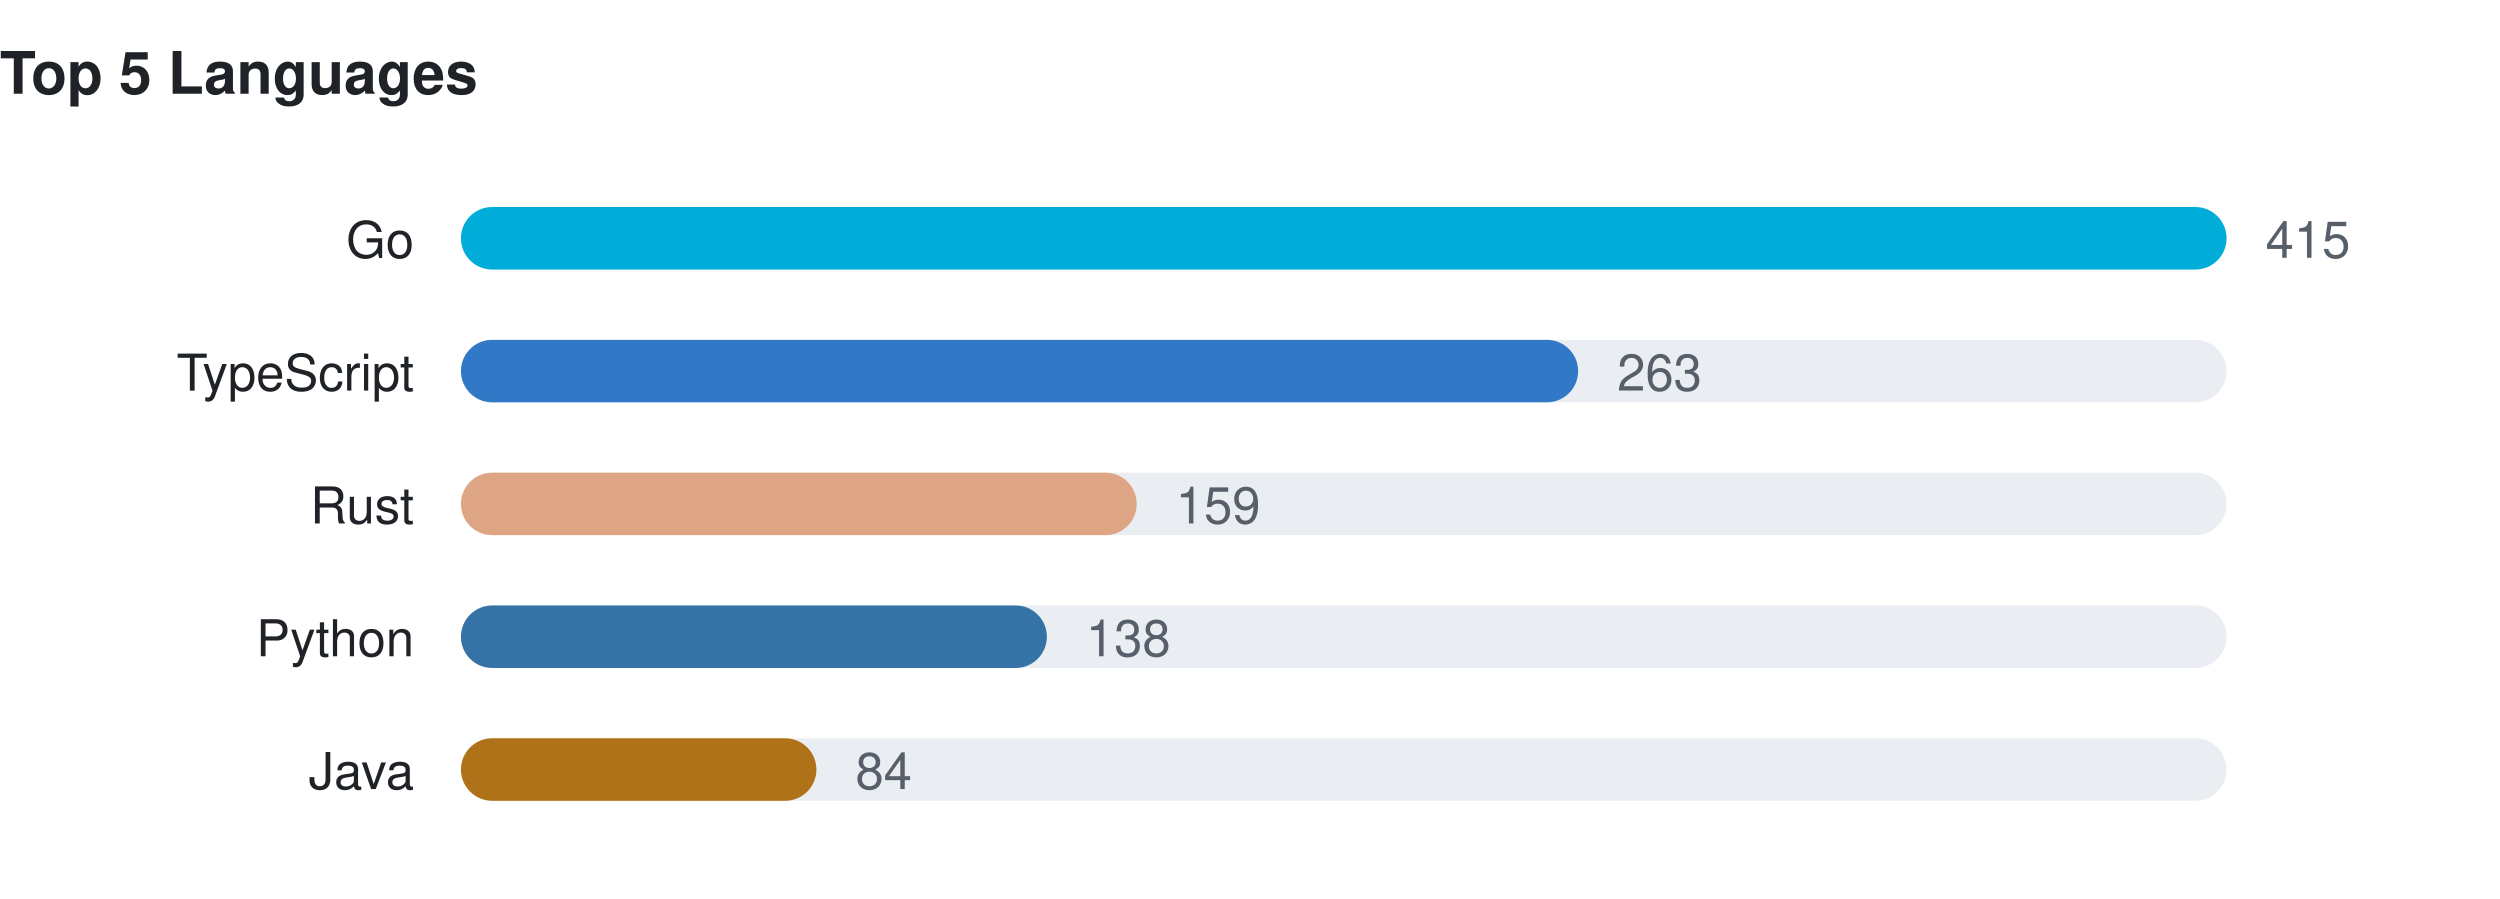
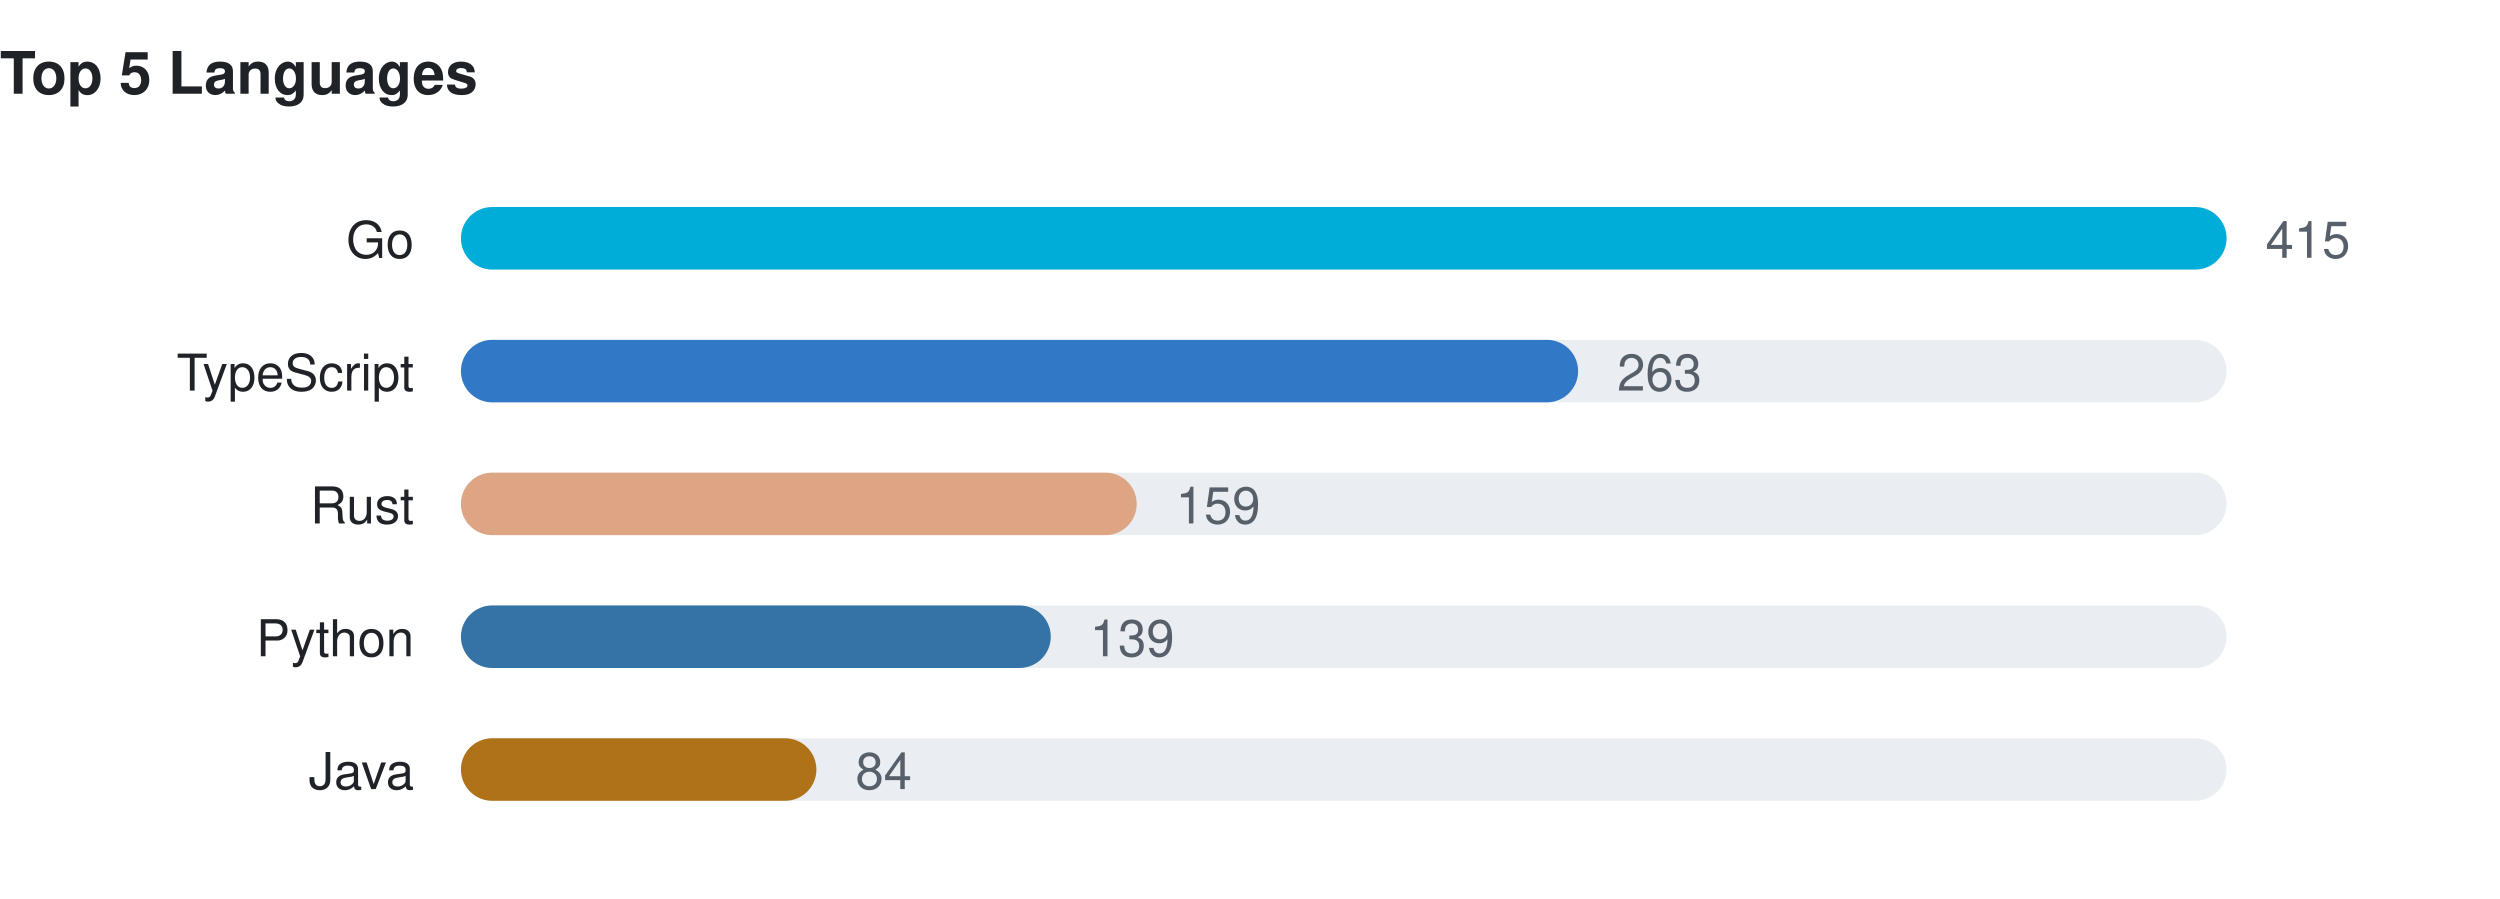
- <svg xmlns="http://www.w3.org/2000/svg" width="640" height="230" viewBox="0 0 640 230" role="img" aria-label="Top languages by solved problems: Go 415, TypeScript 263, Rust 159, Python 138, Java 84">
+ <svg xmlns="http://www.w3.org/2000/svg" width="640" height="230" viewBox="0 0 640 230" role="img" aria-label="Top languages by solved problems: Go 415, TypeScript 263, Rust 159, Python 139, Java 84">
  <style>
    text { font-family: -apple-system, BlinkMacSystemFont, "Segoe UI", Helvetica, Arial, sans-serif; }
    .title { font-size: 15px; font-weight: 600; fill: #1f2328; }
    .label { font-size: 13px; fill: #1f2328; }
    .count { font-size: 13px; fill: #57606a; }
    .track { fill: #eaeef2; }
    @media (prefers-color-scheme: dark) {
      .title { fill: #e6edf3; }
      .label { fill: #e6edf3; }
      .count { fill: #8b949e; }
      .track { fill: #30363d; }
    }
  </style>
  <text x="0" y="24" class="title">Top 5 Languages</text>
  <g transform="translate(0,44)">
    <text x="106" y="22.0" text-anchor="end" class="label">Go</text>
    <rect x="118" y="9.0" width="452" height="16" rx="8" class="track" />
    <rect x="118" y="9.0" width="452" height="16" rx="8" fill="#00ADD8" />
    <text x="580" y="22.0" class="count">415</text>
  </g>
  <g transform="translate(0,78)">
    <text x="106" y="22.0" text-anchor="end" class="label">TypeScript</text>
    <rect x="118" y="9.0" width="452" height="16" rx="8" class="track" />
    <rect x="118" y="9.0" width="286" height="16" rx="8" fill="#3178C6" />
    <text x="414" y="22.0" class="count">263</text>
  </g>
  <g transform="translate(0,112)">
    <text x="106" y="22.0" text-anchor="end" class="label">Rust</text>
    <rect x="118" y="9.0" width="452" height="16" rx="8" class="track" />
    <rect x="118" y="9.0" width="173" height="16" rx="8" fill="#DEA584" />
    <text x="301" y="22.0" class="count">159</text>
  </g>
  <g transform="translate(0,146)">
    <text x="106" y="22.0" text-anchor="end" class="label">Python</text>
    <rect x="118" y="9.0" width="452" height="16" rx="8" class="track" />
-     <rect x="118" y="9.0" width="150" height="16" rx="8" fill="#3572A5" />
-     <text x="278" y="22.0" class="count">138</text>
+     <rect x="118" y="9.0" width="151" height="16" rx="8" fill="#3572A5" />
+     <text x="279" y="22.0" class="count">139</text>
  </g>
  <g transform="translate(0,180)">
    <text x="106" y="22.0" text-anchor="end" class="label">Java</text>
    <rect x="118" y="9.0" width="452" height="16" rx="8" class="track" />
    <rect x="118" y="9.0" width="91" height="16" rx="8" fill="#B07219" />
    <text x="219" y="22.0" class="count">84</text>
  </g>
</svg>
